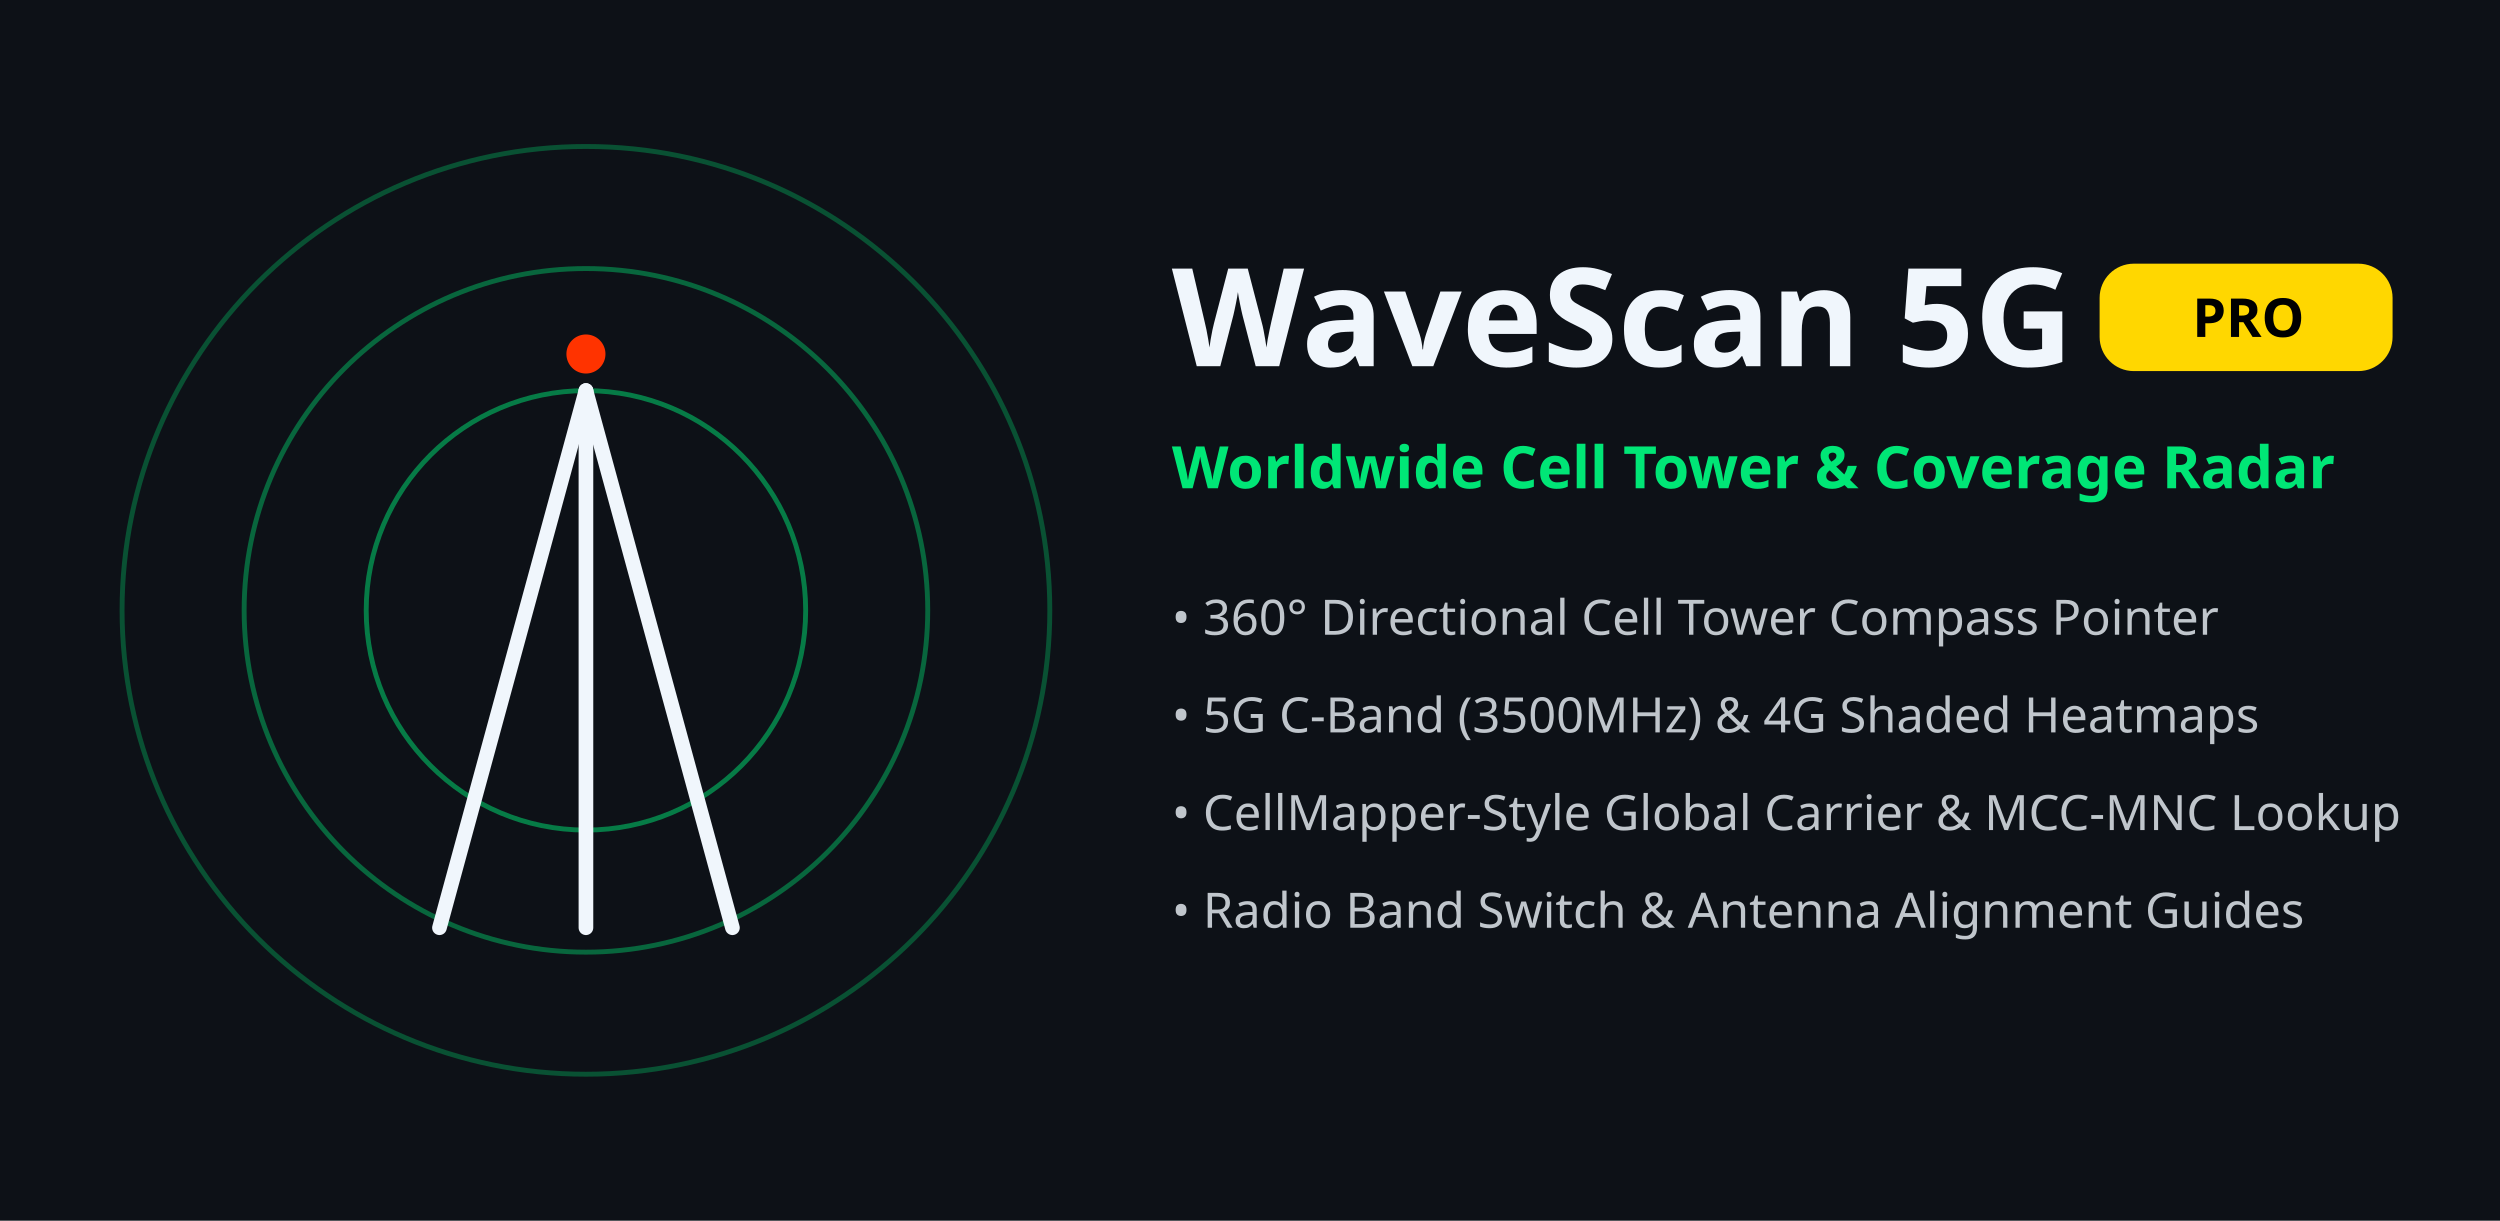
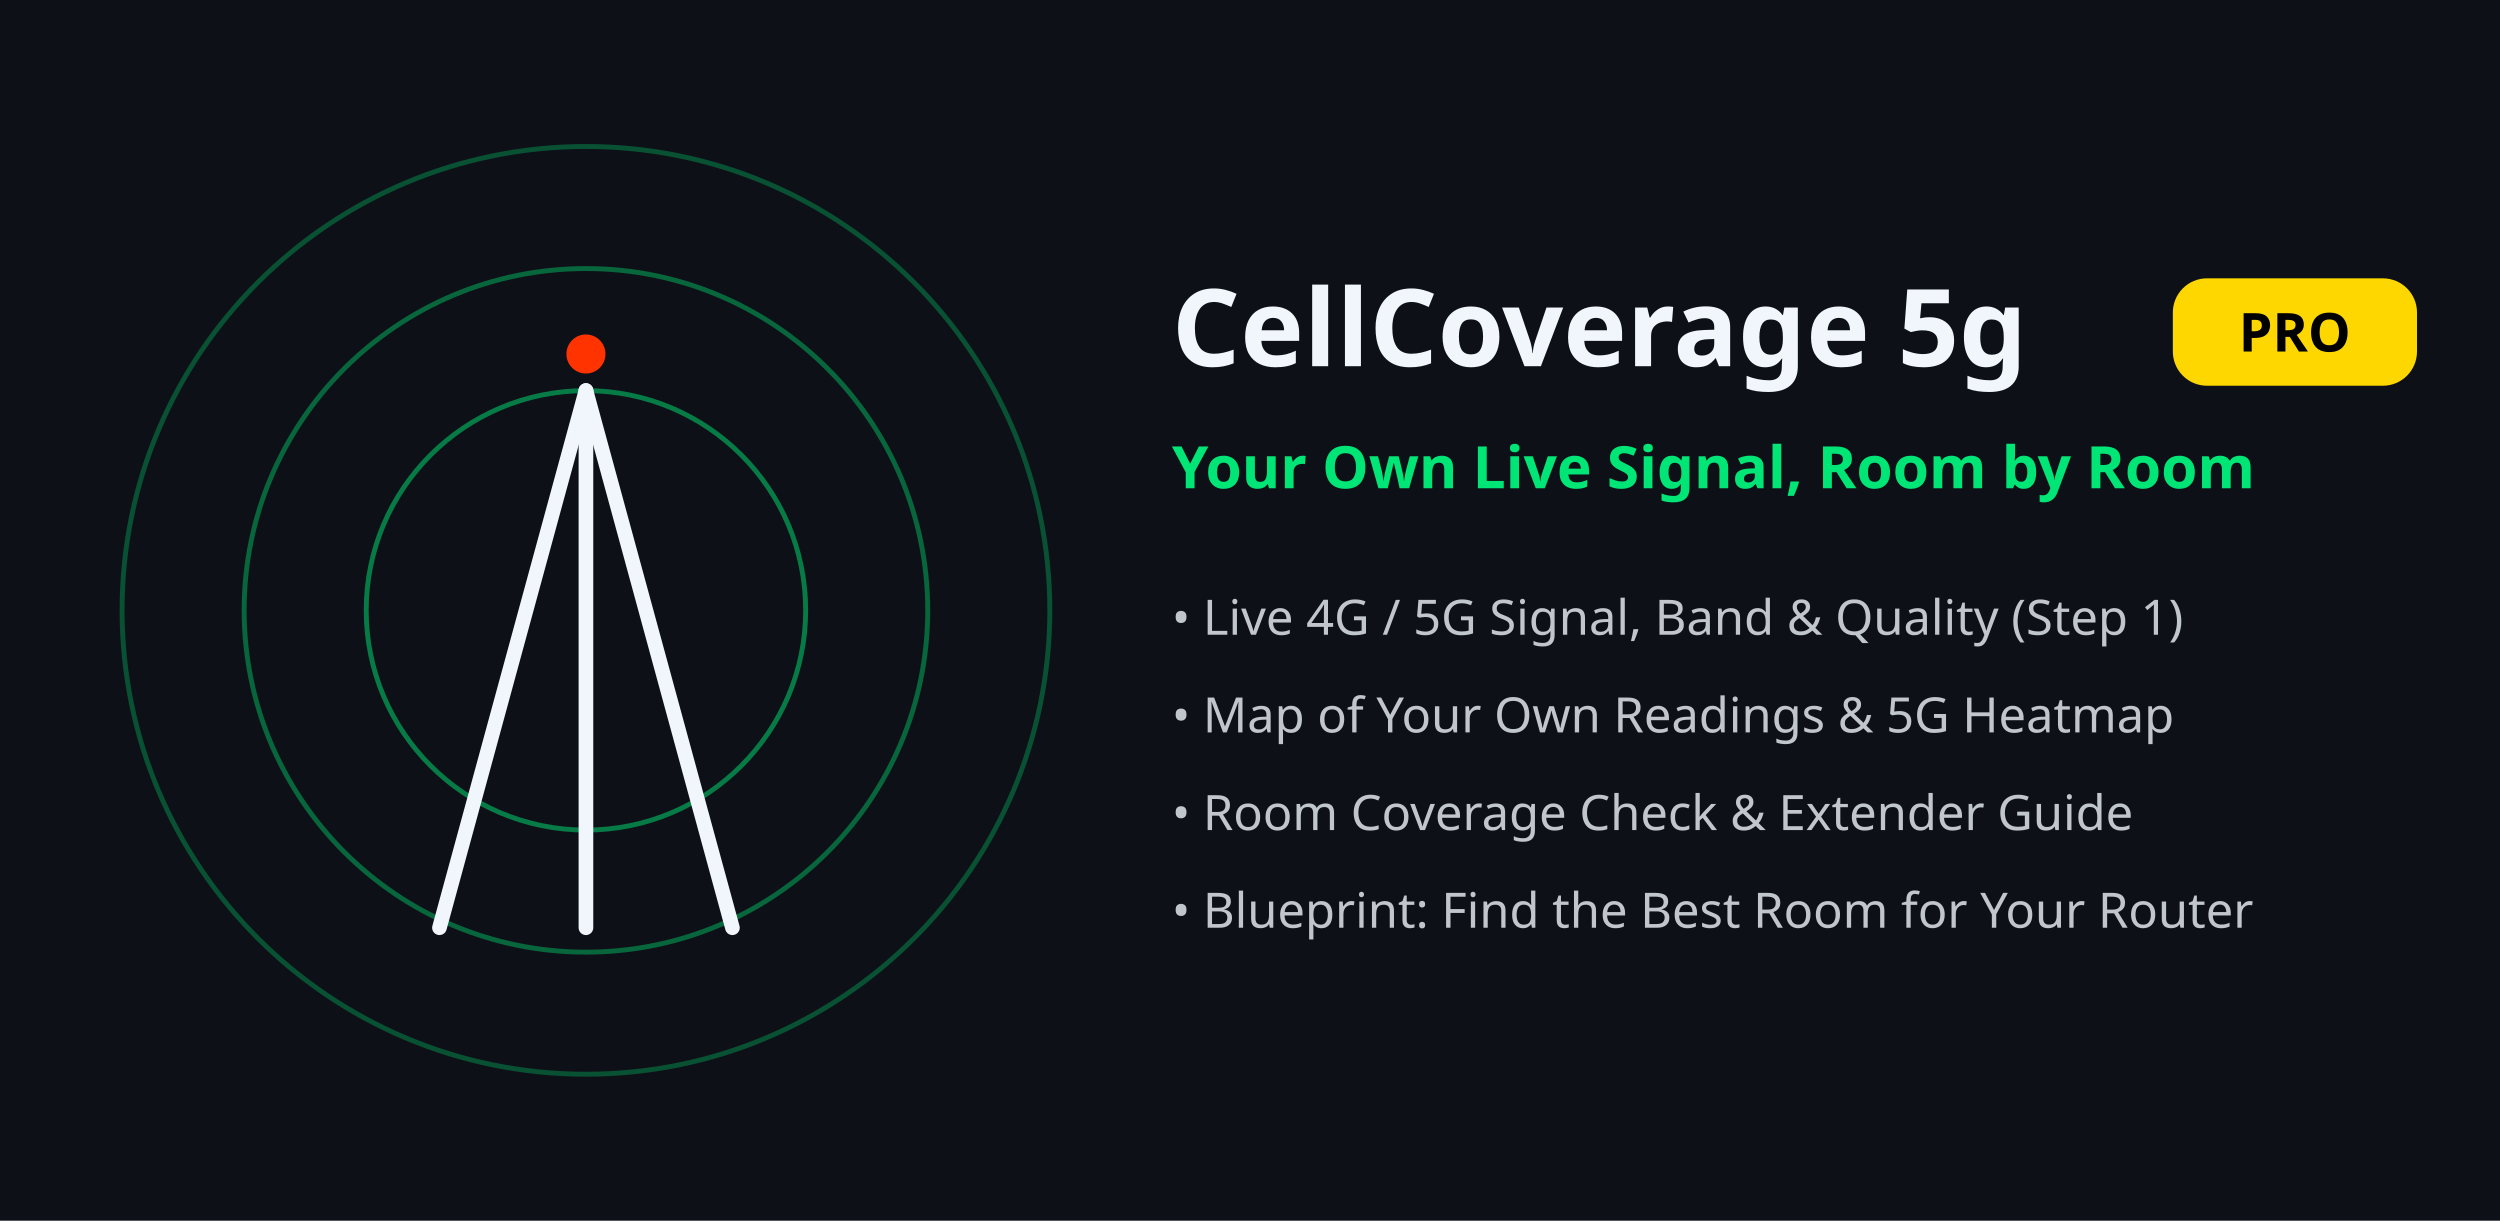
<svg xmlns="http://www.w3.org/2000/svg" width="1024" height="500" viewBox="0 0 1024 500">
  <rect width="1024" height="500" fill="#0D1117" />
  <circle cx="240" cy="250" r="190" fill="none" stroke="#00E676" stroke-width="2" stroke-opacity="0.3" />
  <circle cx="240" cy="250" r="140" fill="none" stroke="#00E676" stroke-width="2" stroke-opacity="0.4" />
  <circle cx="240" cy="250" r="90" fill="none" stroke="#00E676" stroke-width="2" stroke-opacity="0.5" />
  <line x1="240" y1="160" x2="240" y2="380" stroke="#F0F6FC" stroke-width="6" stroke-linecap="round" />
  <line x1="240" y1="160" x2="180" y2="380" stroke="#F0F6FC" stroke-width="6" stroke-linecap="round" />
  <line x1="240" y1="160" x2="300" y2="380" stroke="#F0F6FC" stroke-width="6" stroke-linecap="round" />
  <circle cx="240" cy="145" r="8" fill="#FF3300" />
-   <text x="480" y="150" font-family="sans-serif" font-size="56" font-weight="bold" fill="#F0F6FC">WaveScan 5G</text>
-   <rect x="860" y="108" width="120" height="44" rx="14" fill="#FFD700" />
-   <text x="898" y="138" font-family="sans-serif" font-size="22" font-weight="bold" fill="black">PRO</text>
-   <text x="480" y="200" font-family="sans-serif" font-size="24" font-weight="bold" fill="#00E676">Worldwide Cell Tower &amp; Coverage Radar</text>
-   <text x="480" y="260" font-family="sans-serif" font-size="20" fill="#C0C6CC">• 360° Directional Cell Tower Compass Pointer</text>
-   <text x="480" y="300" font-family="sans-serif" font-size="20" fill="#C0C6CC">• 5G C-Band (3500MHz) &amp; 4G Shaded Heatmaps</text>
-   <text x="480" y="340" font-family="sans-serif" font-size="20" fill="#C0C6CC">• CellMapper-Style Global Carrier &amp; MCC-MNC Lookup</text>
-   <text x="480" y="380" font-family="sans-serif" font-size="20" fill="#C0C6CC">• Radio Band Switch &amp; Antenna Alignment Guides</text>
+   <text x="480" y="150" font-family="sans-serif" font-size="44" font-weight="bold" fill="#F0F6FC">CellCoverage 5g</text>
+   <rect x="890" y="114" width="100" height="44" rx="14" fill="#FFD700" />
+   <text x="917" y="144" font-family="sans-serif" font-size="22" font-weight="bold" fill="black">PRO</text>
+   <text x="480" y="200" font-family="sans-serif" font-size="24" font-weight="bold" fill="#00E676">Your Own Live Signal, Room by Room</text>
+   <text x="480" y="260" font-family="sans-serif" font-size="20" fill="#C0C6CC">• Live 4G / 5G Signal, Band &amp; Quality (Step 1)</text>
+   <text x="480" y="300" font-family="sans-serif" font-size="20" fill="#C0C6CC">• Map of Your Own Readings &amp; 5G Heatmap</text>
+   <text x="480" y="340" font-family="sans-serif" font-size="20" fill="#C0C6CC">• Room Coverage Check &amp; Extender Guide</text>
+   <text x="480" y="380" font-family="sans-serif" font-size="20" fill="#C0C6CC">• Blueprint: Find the Best Room for Your Router</text>
</svg>
